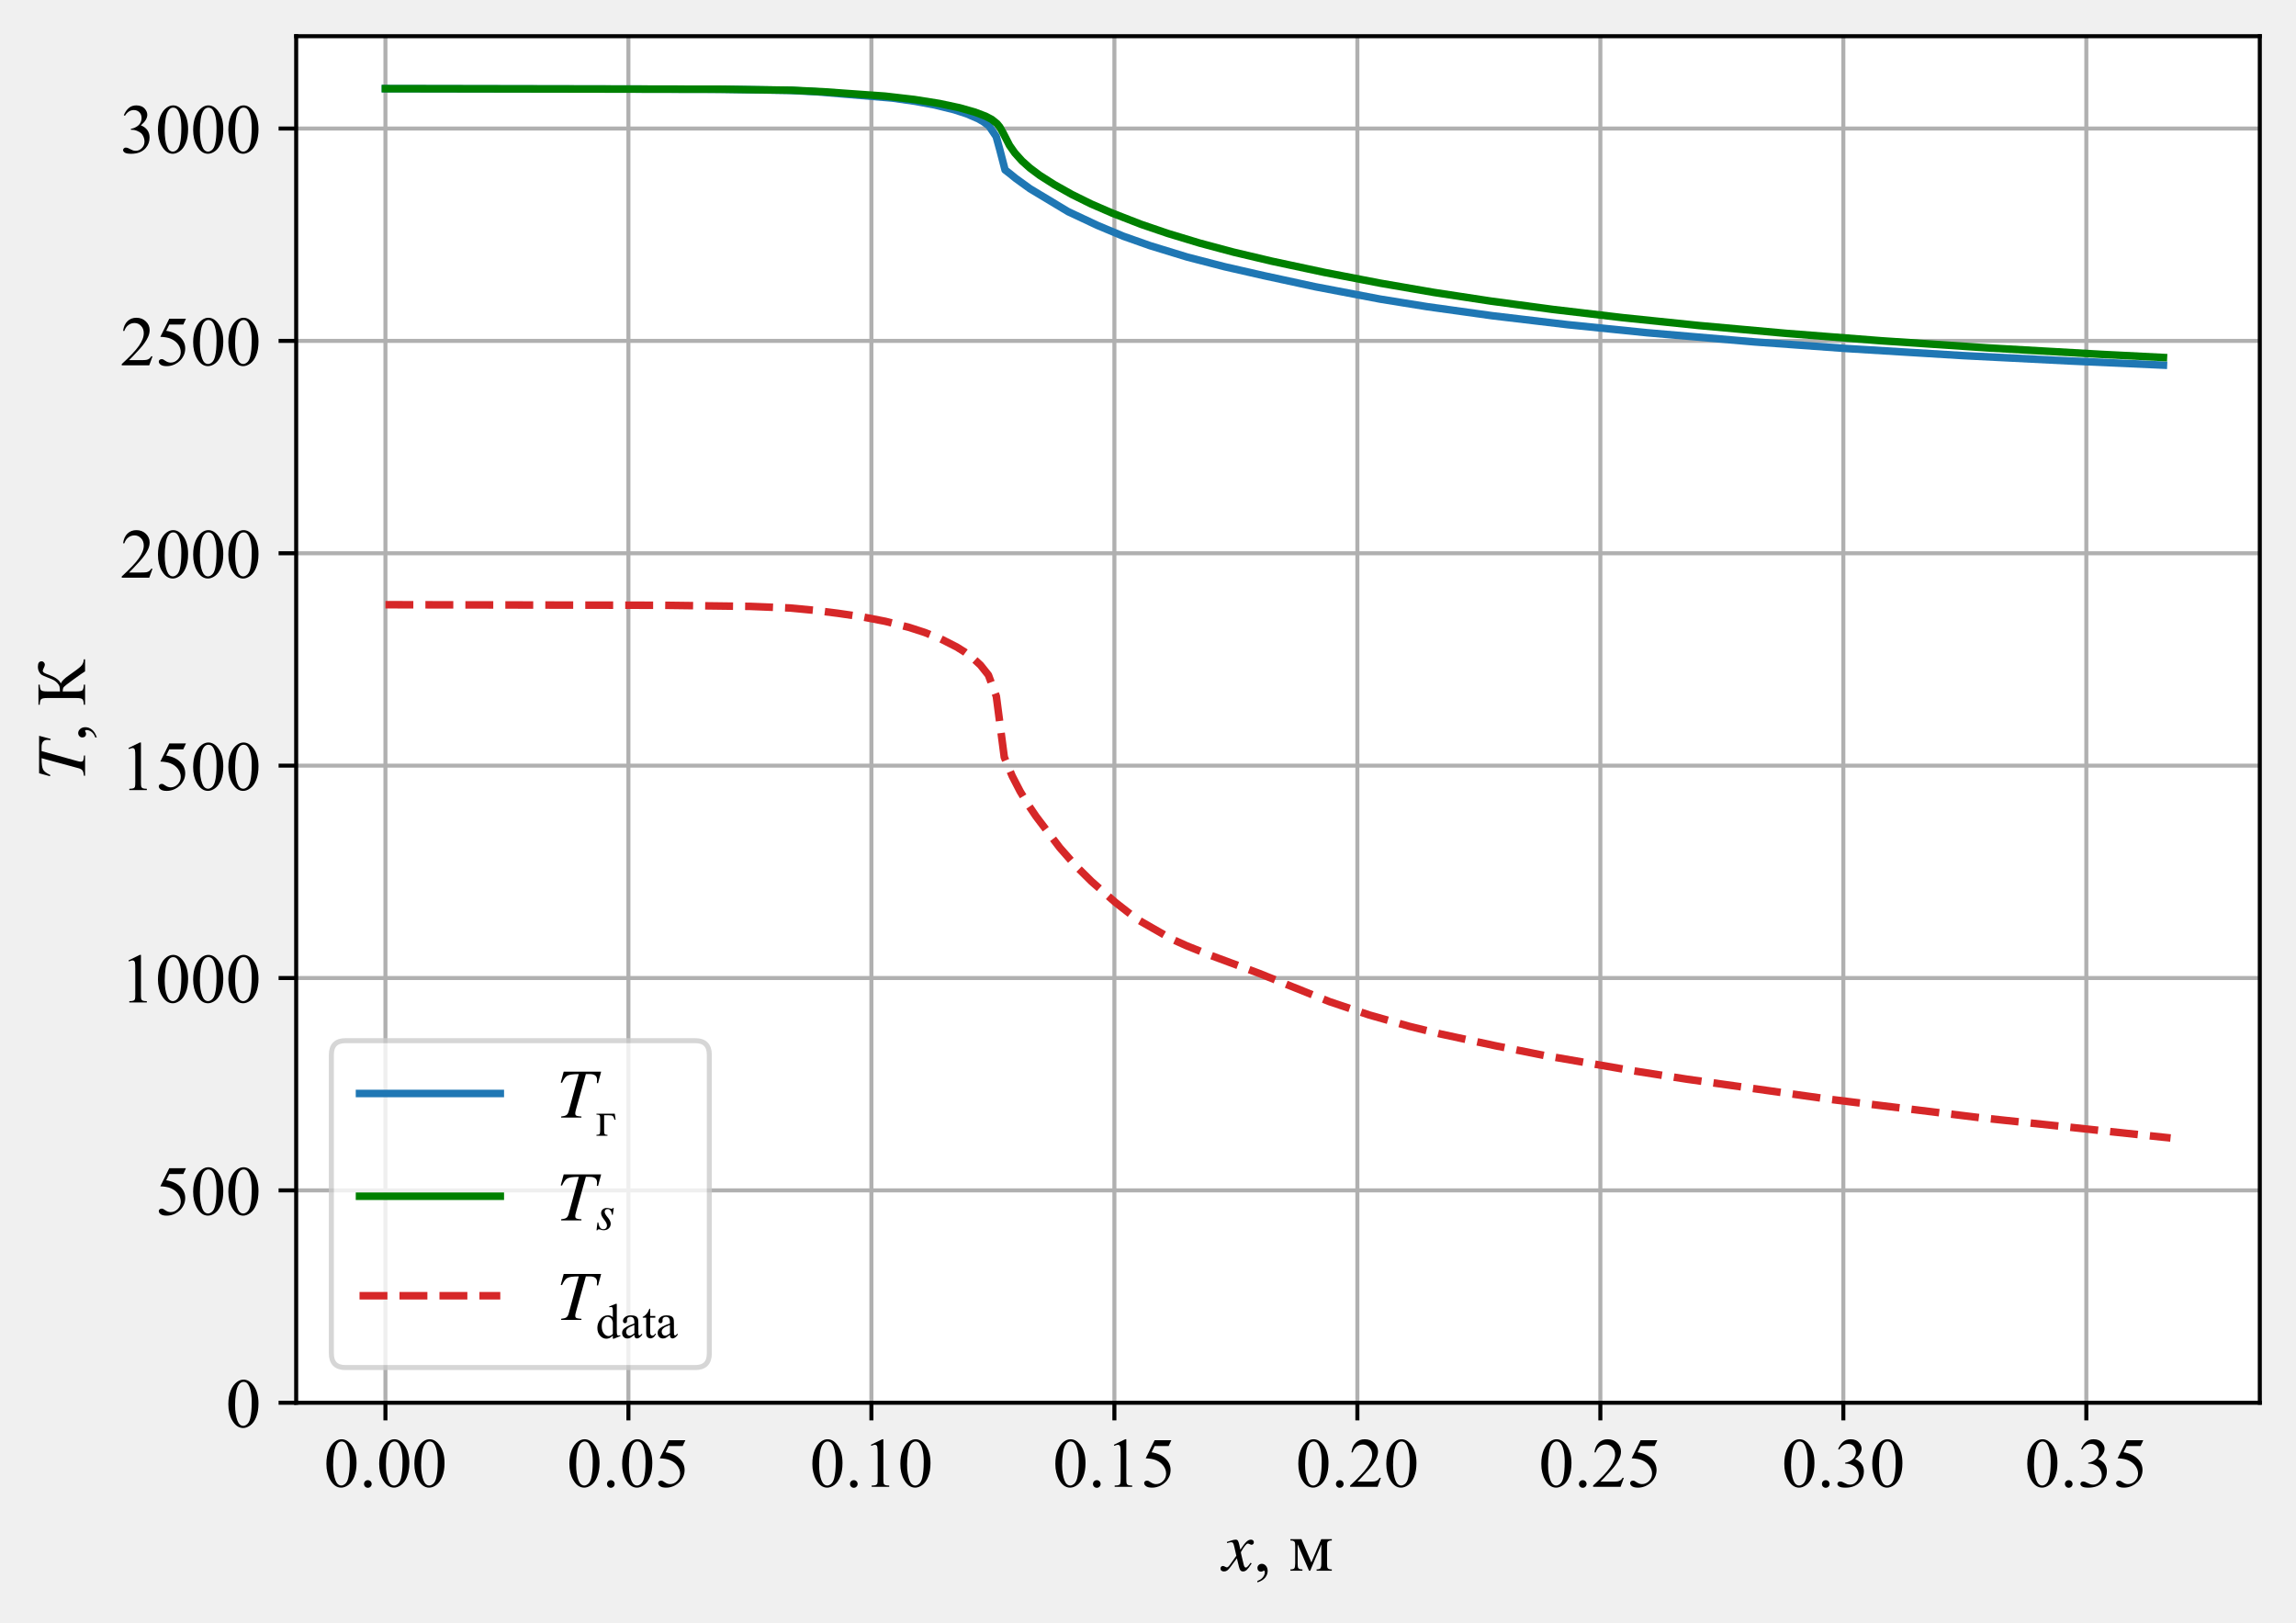
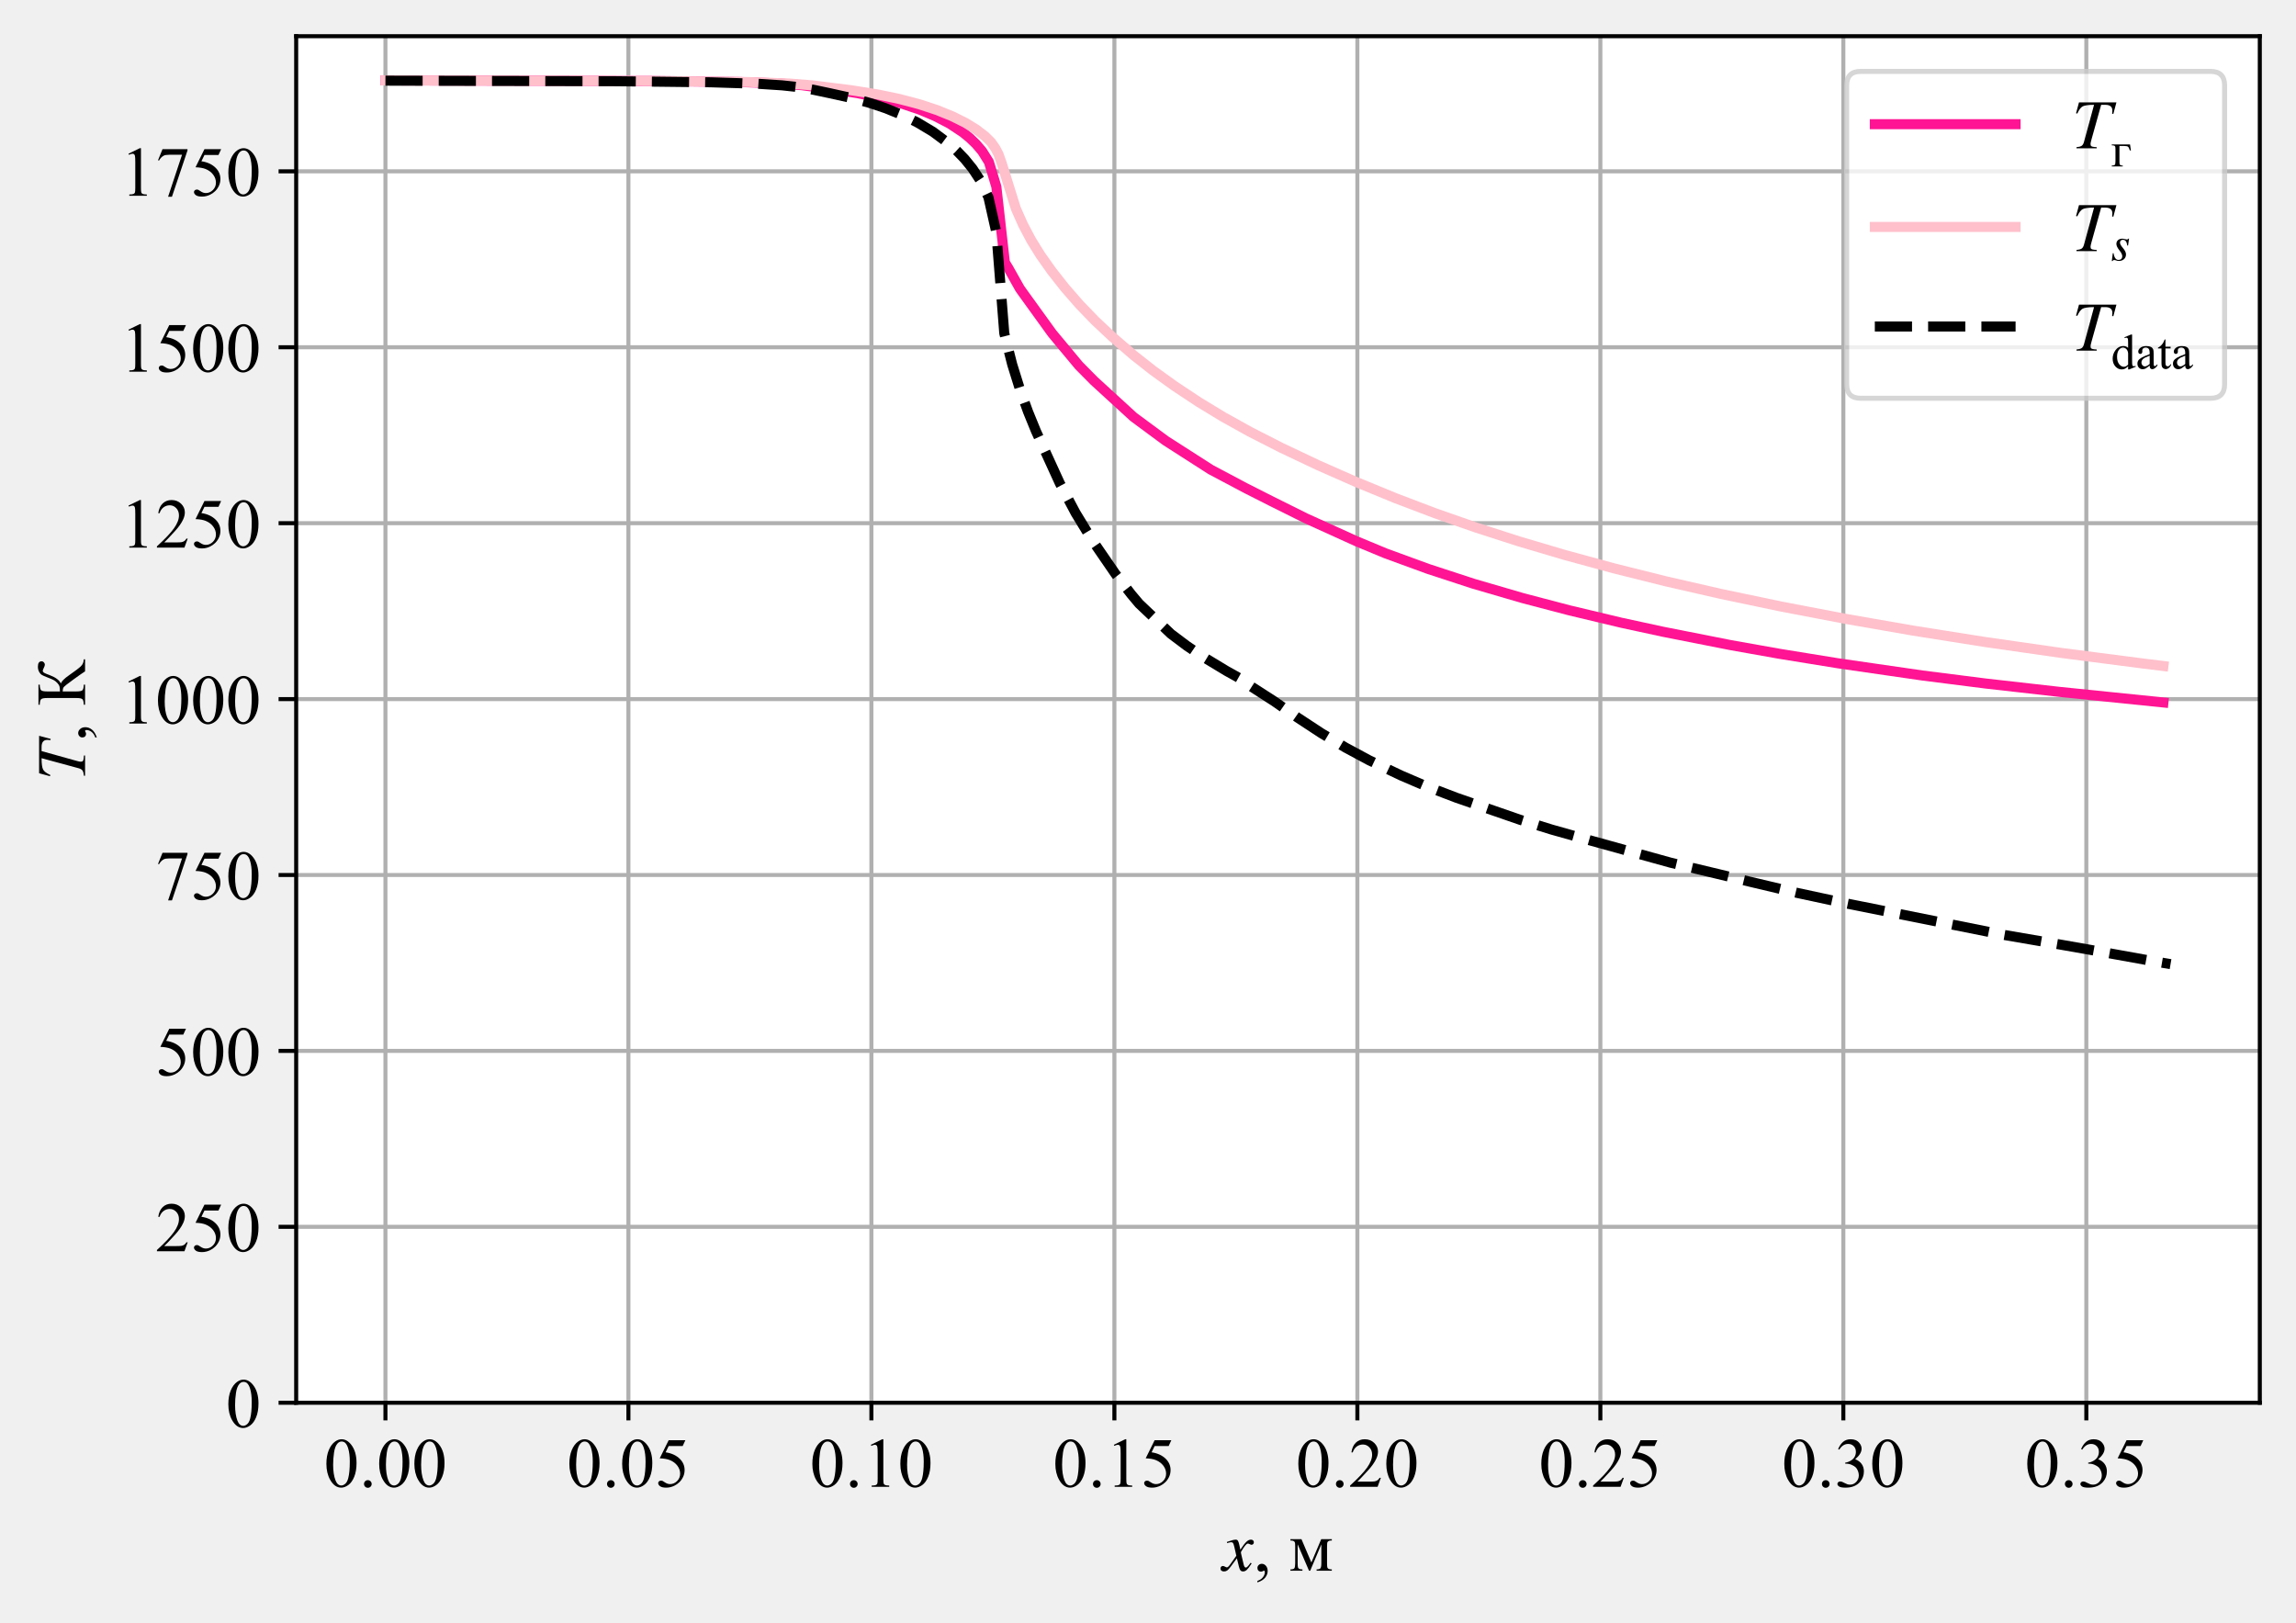
<svg xmlns="http://www.w3.org/2000/svg" xmlns:xlink="http://www.w3.org/1999/xlink" width="456.716pt" height="322.632pt" viewBox="0 0 456.716 322.632" version="1.1">
  <defs>
    <style type="text/css">*{stroke-linejoin: round; stroke-linecap: butt}</style>
  </defs>
  <g id="figure_1">
    <g id="patch_1">
      <path d="M 0 322.632  L 456.716 322.632  L 456.716 0  L 0 0  L 0 322.632  z " style="fill: none" />
    </g>
    <g id="axes_1">
      <g id="patch_2">
        <path d="M 58.916 279  L 449.516 279  L 449.516 7.2  L 58.916 7.2  z " style="fill: #ffffff" />
      </g>
      <g id="matplotlib.axis_1">
        <g id="xtick_1">
          <g id="line2d_1">
-             <path d="M 76.67 279  L 76.67 7.2  " clip-path="url(#pb05fc99e4e)" style="fill: none; stroke: #b0b0b0; stroke-width: 0.8; stroke-linecap: square" />
+             <path d="M 76.67 279  L 76.67 7.2  " clip-path="url(#p53bab9fed1)" style="fill: none; stroke: #b0b0b0; stroke-width: 0.8; stroke-linecap: square" />
          </g>
          <g id="line2d_2">
            <defs>
-               <path id="m5fcdcfd58a" d="M 0 0  L 0 3.5  " style="stroke: #000000; stroke-width: 0.8" />
-             </defs>
-             <g>
-               <use xlink:href="#m5fcdcfd58a" x="76.67" y="279" style="stroke: #000000; stroke-width: 0.8" />
+               <path id="m0c677f69bb" d="M 0 0  L 0 3.5  " style="stroke: #000000; stroke-width: 0.8" />
+             </defs>
+             <g>
+               <use xlink:href="#m0c677f69bb" x="76.67" y="279" style="stroke: #000000; stroke-width: 0.8" />
            </g>
          </g>
          <g id="text_1">
            <g transform="translate(64.42048 295.7212)scale(0.14 -0.14)">
              <defs>
                <path id="TimesNewRomanPSMT-30" d="M 231 2094  Q 231 2819 450 3342  Q 669 3866 1031 4122  Q 1313 4325 1613 4325  Q 2100 4325 2488 3828  Q 2972 3213 2972 2159  Q 2972 1422 2759 906  Q 2547 391 2217 158  Q 1888 -75 1581 -75  Q 975 -75 572 641  Q 231 1244 231 2094  z M 844 2016  Q 844 1141 1059 588  Q 1238 122 1591 122  Q 1759 122 1940 273  Q 2122 425 2216 781  Q 2359 1319 2359 2297  Q 2359 3022 2209 3506  Q 2097 3866 1919 4016  Q 1791 4119 1609 4119  Q 1397 4119 1231 3928  Q 1006 3669 925 3112  Q 844 2556 844 2016  z " transform="scale(0.015625)" />
                <path id="TimesNewRomanPSMT-2e" d="M 800 606  Q 947 606 1047 504  Q 1147 403 1147 259  Q 1147 116 1045 14  Q 944 -88 800 -88  Q 656 -88 554 14  Q 453 116 453 259  Q 453 406 554 506  Q 656 606 800 606  z " transform="scale(0.015625)" />
              </defs>
              <use xlink:href="#TimesNewRomanPSMT-30" />
              <use xlink:href="#TimesNewRomanPSMT-2e" x="50" />
              <use xlink:href="#TimesNewRomanPSMT-30" x="75" />
              <use xlink:href="#TimesNewRomanPSMT-30" x="125" />
            </g>
          </g>
        </g>
        <g id="xtick_2">
          <g id="line2d_3">
-             <path d="M 125.004 279  L 125.004 7.2  " clip-path="url(#pb05fc99e4e)" style="fill: none; stroke: #b0b0b0; stroke-width: 0.8; stroke-linecap: square" />
+             <path d="M 125.004 279  L 125.004 7.2  " clip-path="url(#p53bab9fed1)" style="fill: none; stroke: #b0b0b0; stroke-width: 0.8; stroke-linecap: square" />
          </g>
          <g id="line2d_4">
            <g>
-               <use xlink:href="#m5fcdcfd58a" x="125.004" y="279" style="stroke: #000000; stroke-width: 0.8" />
+               <use xlink:href="#m0c677f69bb" x="125.004" y="279" style="stroke: #000000; stroke-width: 0.8" />
            </g>
          </g>
          <g id="text_2">
            <g transform="translate(112.7545 295.7212)scale(0.14 -0.14)">
              <defs>
                <path id="TimesNewRomanPSMT-35" d="M 2778 4238  L 2534 3706  L 1259 3706  L 981 3138  Q 1809 3016 2294 2522  Q 2709 2097 2709 1522  Q 2709 1188 2573 903  Q 2438 619 2231 419  Q 2025 219 1772 97  Q 1413 -75 1034 -75  Q 653 -75 479 54  Q 306 184 306 341  Q 306 428 378 495  Q 450 563 559 563  Q 641 563 702 538  Q 763 513 909 409  Q 1144 247 1384 247  Q 1750 247 2026 523  Q 2303 800 2303 1197  Q 2303 1581 2056 1914  Q 1809 2247 1375 2428  Q 1034 2569 447 2591  L 1259 4238  L 2778 4238  z " transform="scale(0.015625)" />
              </defs>
              <use xlink:href="#TimesNewRomanPSMT-30" />
              <use xlink:href="#TimesNewRomanPSMT-2e" x="50" />
              <use xlink:href="#TimesNewRomanPSMT-30" x="75" />
              <use xlink:href="#TimesNewRomanPSMT-35" x="125" />
            </g>
          </g>
        </g>
        <g id="xtick_3">
          <g id="line2d_5">
-             <path d="M 173.338 279  L 173.338 7.2  " clip-path="url(#pb05fc99e4e)" style="fill: none; stroke: #b0b0b0; stroke-width: 0.8; stroke-linecap: square" />
+             <path d="M 173.338 279  L 173.338 7.2  " clip-path="url(#p53bab9fed1)" style="fill: none; stroke: #b0b0b0; stroke-width: 0.8; stroke-linecap: square" />
          </g>
          <g id="line2d_6">
            <g>
-               <use xlink:href="#m5fcdcfd58a" x="173.338" y="279" style="stroke: #000000; stroke-width: 0.8" />
+               <use xlink:href="#m0c677f69bb" x="173.338" y="279" style="stroke: #000000; stroke-width: 0.8" />
            </g>
          </g>
          <g id="text_3">
            <g transform="translate(161.0885 295.7212)scale(0.14 -0.14)">
              <defs>
                <path id="TimesNewRomanPSMT-31" d="M 750 3822  L 1781 4325  L 1884 4325  L 1884 747  Q 1884 391 1914 303  Q 1944 216 2037 169  Q 2131 122 2419 116  L 2419 0  L 825 0  L 825 116  Q 1125 122 1212 167  Q 1300 213 1334 289  Q 1369 366 1369 747  L 1369 3034  Q 1369 3497 1338 3628  Q 1316 3728 1258 3775  Q 1200 3822 1119 3822  Q 1003 3822 797 3725  L 750 3822  z " transform="scale(0.015625)" />
              </defs>
              <use xlink:href="#TimesNewRomanPSMT-30" />
              <use xlink:href="#TimesNewRomanPSMT-2e" x="50" />
              <use xlink:href="#TimesNewRomanPSMT-31" x="75" />
              <use xlink:href="#TimesNewRomanPSMT-30" x="125" />
            </g>
          </g>
        </g>
        <g id="xtick_4">
          <g id="line2d_7">
-             <path d="M 221.672 279  L 221.672 7.2  " clip-path="url(#pb05fc99e4e)" style="fill: none; stroke: #b0b0b0; stroke-width: 0.8; stroke-linecap: square" />
+             <path d="M 221.672 279  L 221.672 7.2  " clip-path="url(#p53bab9fed1)" style="fill: none; stroke: #b0b0b0; stroke-width: 0.8; stroke-linecap: square" />
          </g>
          <g id="line2d_8">
            <g>
-               <use xlink:href="#m5fcdcfd58a" x="221.672" y="279" style="stroke: #000000; stroke-width: 0.8" />
+               <use xlink:href="#m0c677f69bb" x="221.672" y="279" style="stroke: #000000; stroke-width: 0.8" />
            </g>
          </g>
          <g id="text_4">
            <g transform="translate(209.4225 295.7212)scale(0.14 -0.14)">
              <use xlink:href="#TimesNewRomanPSMT-30" />
              <use xlink:href="#TimesNewRomanPSMT-2e" x="50" />
              <use xlink:href="#TimesNewRomanPSMT-31" x="75" />
              <use xlink:href="#TimesNewRomanPSMT-35" x="125" />
            </g>
          </g>
        </g>
        <g id="xtick_5">
          <g id="line2d_9">
-             <path d="M 270.006 279  L 270.006 7.2  " clip-path="url(#pb05fc99e4e)" style="fill: none; stroke: #b0b0b0; stroke-width: 0.8; stroke-linecap: square" />
+             <path d="M 270.006 279  L 270.006 7.2  " clip-path="url(#p53bab9fed1)" style="fill: none; stroke: #b0b0b0; stroke-width: 0.8; stroke-linecap: square" />
          </g>
          <g id="line2d_10">
            <g>
-               <use xlink:href="#m5fcdcfd58a" x="270.006" y="279" style="stroke: #000000; stroke-width: 0.8" />
+               <use xlink:href="#m0c677f69bb" x="270.006" y="279" style="stroke: #000000; stroke-width: 0.8" />
            </g>
          </g>
          <g id="text_5">
            <g transform="translate(257.7565 295.7212)scale(0.14 -0.14)">
              <defs>
                <path id="TimesNewRomanPSMT-32" d="M 2934 816  L 2638 0  L 138 0  L 138 116  Q 1241 1122 1691 1759  Q 2141 2397 2141 2925  Q 2141 3328 1894 3587  Q 1647 3847 1303 3847  Q 991 3847 742 3664  Q 494 3481 375 3128  L 259 3128  Q 338 3706 661 4015  Q 984 4325 1469 4325  Q 1984 4325 2329 3994  Q 2675 3663 2675 3213  Q 2675 2891 2525 2569  Q 2294 2063 1775 1497  Q 997 647 803 472  L 1909 472  Q 2247 472 2383 497  Q 2519 522 2628 598  Q 2738 675 2819 816  L 2934 816  z " transform="scale(0.015625)" />
              </defs>
              <use xlink:href="#TimesNewRomanPSMT-30" />
              <use xlink:href="#TimesNewRomanPSMT-2e" x="50" />
              <use xlink:href="#TimesNewRomanPSMT-32" x="75" />
              <use xlink:href="#TimesNewRomanPSMT-30" x="125" />
            </g>
          </g>
        </g>
        <g id="xtick_6">
          <g id="line2d_11">
-             <path d="M 318.34 279  L 318.34 7.2  " clip-path="url(#pb05fc99e4e)" style="fill: none; stroke: #b0b0b0; stroke-width: 0.8; stroke-linecap: square" />
+             <path d="M 318.34 279  L 318.34 7.2  " clip-path="url(#p53bab9fed1)" style="fill: none; stroke: #b0b0b0; stroke-width: 0.8; stroke-linecap: square" />
          </g>
          <g id="line2d_12">
            <g>
-               <use xlink:href="#m5fcdcfd58a" x="318.34" y="279" style="stroke: #000000; stroke-width: 0.8" />
+               <use xlink:href="#m0c677f69bb" x="318.34" y="279" style="stroke: #000000; stroke-width: 0.8" />
            </g>
          </g>
          <g id="text_6">
            <g transform="translate(306.0905 295.7212)scale(0.14 -0.14)">
              <use xlink:href="#TimesNewRomanPSMT-30" />
              <use xlink:href="#TimesNewRomanPSMT-2e" x="50" />
              <use xlink:href="#TimesNewRomanPSMT-32" x="75" />
              <use xlink:href="#TimesNewRomanPSMT-35" x="125" />
            </g>
          </g>
        </g>
        <g id="xtick_7">
          <g id="line2d_13">
-             <path d="M 366.674 279  L 366.674 7.2  " clip-path="url(#pb05fc99e4e)" style="fill: none; stroke: #b0b0b0; stroke-width: 0.8; stroke-linecap: square" />
+             <path d="M 366.674 279  L 366.674 7.2  " clip-path="url(#p53bab9fed1)" style="fill: none; stroke: #b0b0b0; stroke-width: 0.8; stroke-linecap: square" />
          </g>
          <g id="line2d_14">
            <g>
-               <use xlink:href="#m5fcdcfd58a" x="366.674" y="279" style="stroke: #000000; stroke-width: 0.8" />
+               <use xlink:href="#m0c677f69bb" x="366.674" y="279" style="stroke: #000000; stroke-width: 0.8" />
            </g>
          </g>
          <g id="text_7">
            <g transform="translate(354.4245 295.7212)scale(0.14 -0.14)">
              <defs>
                <path id="TimesNewRomanPSMT-33" d="M 325 3431  Q 506 3859 782 4092  Q 1059 4325 1472 4325  Q 1981 4325 2253 3994  Q 2459 3747 2459 3466  Q 2459 3003 1878 2509  Q 2269 2356 2469 2072  Q 2669 1788 2669 1403  Q 2669 853 2319 450  Q 1863 -75 997 -75  Q 569 -75 414 31  Q 259 138 259 259  Q 259 350 332 419  Q 406 488 509 488  Q 588 488 669 463  Q 722 447 909 348  Q 1097 250 1169 231  Q 1284 197 1416 197  Q 1734 197 1970 444  Q 2206 691 2206 1028  Q 2206 1275 2097 1509  Q 2016 1684 1919 1775  Q 1784 1900 1550 2001  Q 1316 2103 1072 2103  L 972 2103  L 972 2197  Q 1219 2228 1467 2375  Q 1716 2522 1828 2728  Q 1941 2934 1941 3181  Q 1941 3503 1739 3701  Q 1538 3900 1238 3900  Q 753 3900 428 3381  L 325 3431  z " transform="scale(0.015625)" />
              </defs>
              <use xlink:href="#TimesNewRomanPSMT-30" />
              <use xlink:href="#TimesNewRomanPSMT-2e" x="50" />
              <use xlink:href="#TimesNewRomanPSMT-33" x="75" />
              <use xlink:href="#TimesNewRomanPSMT-30" x="125" />
            </g>
          </g>
        </g>
        <g id="xtick_8">
          <g id="line2d_15">
-             <path d="M 415.008 279  L 415.008 7.2  " clip-path="url(#pb05fc99e4e)" style="fill: none; stroke: #b0b0b0; stroke-width: 0.8; stroke-linecap: square" />
+             <path d="M 415.008 279  L 415.008 7.2  " clip-path="url(#p53bab9fed1)" style="fill: none; stroke: #b0b0b0; stroke-width: 0.8; stroke-linecap: square" />
          </g>
          <g id="line2d_16">
            <g>
-               <use xlink:href="#m5fcdcfd58a" x="415.008" y="279" style="stroke: #000000; stroke-width: 0.8" />
+               <use xlink:href="#m0c677f69bb" x="415.008" y="279" style="stroke: #000000; stroke-width: 0.8" />
            </g>
          </g>
          <g id="text_8">
            <g transform="translate(402.7585 295.7212)scale(0.14 -0.14)">
              <use xlink:href="#TimesNewRomanPSMT-30" />
              <use xlink:href="#TimesNewRomanPSMT-2e" x="50" />
              <use xlink:href="#TimesNewRomanPSMT-33" x="75" />
              <use xlink:href="#TimesNewRomanPSMT-35" x="125" />
            </g>
          </g>
        </g>
        <g id="text_9">
          <g transform="translate(243.1559 312.4372)scale(0.14 -0.14)">
            <defs>
              <path id="STIXGeneral-Italic-78" d="M 1555 2272  L 1632 1907  Q 1971 2426 2179 2624  Q 2387 2822 2598 2822  Q 2714 2822 2787 2755  Q 2861 2688 2861 2585  Q 2861 2483 2800 2419  Q 2739 2355 2643 2355  Q 2586 2355 2490 2409  Q 2394 2464 2310 2464  Q 2125 2464 1683 1690  Q 1683 1606 1734 1402  L 1939 544  Q 2003 282 2131 282  Q 2234 282 2432 538  Q 2451 563 2476 598  Q 2502 634 2521 662  Q 2541 691 2566 717  L 2662 659  Q 2387 230 2227 80  Q 2067 -70 1882 -70  Q 1728 -70 1645 26  Q 1562 122 1504 365  L 1318 1126  L 755 365  Q 557 96 432 13  Q 307 -70 147 -70  Q 0 -70 -86 0  Q -173 70 -173 198  Q -173 294 -112 361  Q -51 429 45 429  Q 122 429 250 358  Q 346 301 416 301  Q 525 301 742 614  L 1267 1357  L 1088 2150  Q 1024 2432 969 2509  Q 915 2586 794 2586  Q 717 2586 544 2541  L 429 2509  L 410 2611  L 480 2637  Q 992 2822 1229 2822  Q 1350 2822 1420 2707  Q 1491 2592 1555 2272  z " transform="scale(0.015625)" />
              <path id="TimesNewRomanPSMT-2c" d="M 344 -1066  L 344 -928  Q 666 -822 842 -598  Q 1019 -375 1019 -125  Q 1019 -66 991 -25  Q 969 3 947 3  Q 913 3 797 -59  Q 741 -88 678 -88  Q 525 -88 434 3  Q 344 94 344 253  Q 344 406 461 515  Q 578 625 747 625  Q 953 625 1114 445  Q 1275 266 1275 -31  Q 1275 -353 1051 -629  Q 828 -906 344 -1066  z " transform="scale(0.015625)" />
              <path id="TimesNewRomanPSMT-20" transform="scale(0.015625)" />
              <path id="TimesNewRomanPSMT-43c" d="M 2050 747  L 2944 2863  L 3909 2863  L 3909 2744  Q 3697 2744 3626 2701  Q 3556 2659 3515 2596  Q 3475 2534 3475 2191  L 3475 672  Q 3475 375 3504 289  Q 3534 203 3626 159  Q 3719 116 3909 116  L 3909 0  L 2525 0  L 2525 116  Q 2781 116 2868 211  Q 2956 306 2956 672  L 2956 2394  L 1944 0  L 1834 0  L 803 2394  L 803 672  Q 803 375 834 289  Q 866 203 956 159  Q 1047 116 1238 116  L 1238 0  L 144 0  L 144 116  Q 422 116 500 217  Q 578 319 578 672  L 578 2191  Q 578 2525 543 2586  Q 509 2647 437 2695  Q 366 2744 144 2744  L 144 2863  L 1150 2863  L 2050 747  z " transform="scale(0.015625)" />
            </defs>
            <use xlink:href="#STIXGeneral-Italic-78" transform="translate(0 0.265625)" />
            <use xlink:href="#TimesNewRomanPSMT-2c" transform="translate(44.39999 0.265625)" />
            <use xlink:href="#TimesNewRomanPSMT-20" transform="translate(69.39999 0.265625)" />
            <use xlink:href="#TimesNewRomanPSMT-43c" transform="translate(94.39999 0.265625)" />
          </g>
        </g>
      </g>
      <g id="matplotlib.axis_2">
        <g id="ytick_1">
          <g id="line2d_17">
-             <path d="M 58.916 279  L 449.516 279  " clip-path="url(#pb05fc99e4e)" style="fill: none; stroke: #b0b0b0; stroke-width: 0.8; stroke-linecap: square" />
+             <path d="M 58.916 279  L 449.516 279  " clip-path="url(#p53bab9fed1)" style="fill: none; stroke: #b0b0b0; stroke-width: 0.8; stroke-linecap: square" />
          </g>
          <g id="line2d_18">
            <defs>
-               <path id="m17d8d62624" d="M 0 0  L -3.5 0  " style="stroke: #000000; stroke-width: 0.8" />
-             </defs>
-             <g>
-               <use xlink:href="#m17d8d62624" x="58.916" y="279" style="stroke: #000000; stroke-width: 0.8" />
+               <path id="m911bca6977" d="M 0 0  L -3.5 0  " style="stroke: #000000; stroke-width: 0.8" />
+             </defs>
+             <g>
+               <use xlink:href="#m911bca6977" x="58.916" y="279" style="stroke: #000000; stroke-width: 0.8" />
            </g>
          </g>
          <g id="text_10">
            <g transform="translate(44.91594 283.8606)scale(0.14 -0.14)">
              <use xlink:href="#TimesNewRomanPSMT-30" />
            </g>
          </g>
        </g>
        <g id="ytick_2">
          <g id="line2d_19">
-             <path d="M 58.916 236.76  L 449.516 236.76  " clip-path="url(#pb05fc99e4e)" style="fill: none; stroke: #b0b0b0; stroke-width: 0.8; stroke-linecap: square" />
+             <path d="M 58.916 244.011  L 449.516 244.011  " clip-path="url(#p53bab9fed1)" style="fill: none; stroke: #b0b0b0; stroke-width: 0.8; stroke-linecap: square" />
          </g>
          <g id="line2d_20">
            <g>
-               <use xlink:href="#m17d8d62624" x="58.916" y="236.76" style="stroke: #000000; stroke-width: 0.8" />
+               <use xlink:href="#m911bca6977" x="58.916" y="244.011" style="stroke: #000000; stroke-width: 0.8" />
            </g>
          </g>
          <g id="text_11">
-             <g transform="translate(30.91594 241.6207)scale(0.14 -0.14)">
+             <g transform="translate(30.91594 248.8716)scale(0.14 -0.14)">
+               <use xlink:href="#TimesNewRomanPSMT-32" />
+               <use xlink:href="#TimesNewRomanPSMT-35" x="50" />
+               <use xlink:href="#TimesNewRomanPSMT-30" x="100" />
+             </g>
+           </g>
+         </g>
+         <g id="ytick_3">
+           <g id="line2d_21">
+             <path d="M 58.916 209.022  L 449.516 209.022  " clip-path="url(#p53bab9fed1)" style="fill: none; stroke: #b0b0b0; stroke-width: 0.8; stroke-linecap: square" />
+           </g>
+           <g id="line2d_22">
+             <g>
+               <use xlink:href="#m911bca6977" x="58.916" y="209.022" style="stroke: #000000; stroke-width: 0.8" />
+             </g>
+           </g>
+           <g id="text_12">
+             <g transform="translate(30.91594 213.8825)scale(0.14 -0.14)">
              <use xlink:href="#TimesNewRomanPSMT-35" />
              <use xlink:href="#TimesNewRomanPSMT-30" x="50" />
              <use xlink:href="#TimesNewRomanPSMT-30" x="100" />
            </g>
          </g>
        </g>
-         <g id="ytick_3">
-           <g id="line2d_21">
-             <path d="M 58.916 194.52  L 449.516 194.52  " clip-path="url(#pb05fc99e4e)" style="fill: none; stroke: #b0b0b0; stroke-width: 0.8; stroke-linecap: square" />
-           </g>
-           <g id="line2d_22">
-             <g>
-               <use xlink:href="#m17d8d62624" x="58.916" y="194.52" style="stroke: #000000; stroke-width: 0.8" />
-             </g>
-           </g>
-           <g id="text_12">
-             <g transform="translate(23.91594 199.3808)scale(0.14 -0.14)">
+         <g id="ytick_4">
+           <g id="line2d_23">
+             <path d="M 58.916 174.033  L 449.516 174.033  " clip-path="url(#p53bab9fed1)" style="fill: none; stroke: #b0b0b0; stroke-width: 0.8; stroke-linecap: square" />
+           </g>
+           <g id="line2d_24">
+             <g>
+               <use xlink:href="#m911bca6977" x="58.916" y="174.033" style="stroke: #000000; stroke-width: 0.8" />
+             </g>
+           </g>
+           <g id="text_13">
+             <g transform="translate(30.91594 178.8935)scale(0.14 -0.14)">
+               <defs>
+                 <path id="TimesNewRomanPSMT-37" d="M 644 4238  L 2916 4238  L 2916 4119  L 1503 -88  L 1153 -88  L 2419 3728  L 1253 3728  Q 900 3728 750 3644  Q 488 3500 328 3200  L 238 3234  L 644 4238  z " transform="scale(0.015625)" />
+               </defs>
+               <use xlink:href="#TimesNewRomanPSMT-37" />
+               <use xlink:href="#TimesNewRomanPSMT-35" x="50" />
+               <use xlink:href="#TimesNewRomanPSMT-30" x="100" />
+             </g>
+           </g>
+         </g>
+         <g id="ytick_5">
+           <g id="line2d_25">
+             <path d="M 58.916 139.044  L 449.516 139.044  " clip-path="url(#p53bab9fed1)" style="fill: none; stroke: #b0b0b0; stroke-width: 0.8; stroke-linecap: square" />
+           </g>
+           <g id="line2d_26">
+             <g>
+               <use xlink:href="#m911bca6977" x="58.916" y="139.044" style="stroke: #000000; stroke-width: 0.8" />
+             </g>
+           </g>
+           <g id="text_14">
+             <g transform="translate(23.91594 143.9044)scale(0.14 -0.14)">
              <use xlink:href="#TimesNewRomanPSMT-31" />
              <use xlink:href="#TimesNewRomanPSMT-30" x="50" />
              <use xlink:href="#TimesNewRomanPSMT-30" x="100" />
              <use xlink:href="#TimesNewRomanPSMT-30" x="150" />
            </g>
          </g>
        </g>
-         <g id="ytick_4">
-           <g id="line2d_23">
-             <path d="M 58.916 152.28  L 449.516 152.28  " clip-path="url(#pb05fc99e4e)" style="fill: none; stroke: #b0b0b0; stroke-width: 0.8; stroke-linecap: square" />
-           </g>
-           <g id="line2d_24">
-             <g>
-               <use xlink:href="#m17d8d62624" x="58.916" y="152.28" style="stroke: #000000; stroke-width: 0.8" />
-             </g>
-           </g>
-           <g id="text_13">
-             <g transform="translate(23.91594 157.1408)scale(0.14 -0.14)">
+         <g id="ytick_6">
+           <g id="line2d_27">
+             <path d="M 58.916 104.055  L 449.516 104.055  " clip-path="url(#p53bab9fed1)" style="fill: none; stroke: #b0b0b0; stroke-width: 0.8; stroke-linecap: square" />
+           </g>
+           <g id="line2d_28">
+             <g>
+               <use xlink:href="#m911bca6977" x="58.916" y="104.055" style="stroke: #000000; stroke-width: 0.8" />
+             </g>
+           </g>
+           <g id="text_15">
+             <g transform="translate(23.91594 108.9154)scale(0.14 -0.14)">
+               <use xlink:href="#TimesNewRomanPSMT-31" />
+               <use xlink:href="#TimesNewRomanPSMT-32" x="50" />
+               <use xlink:href="#TimesNewRomanPSMT-35" x="100" />
+               <use xlink:href="#TimesNewRomanPSMT-30" x="150" />
+             </g>
+           </g>
+         </g>
+         <g id="ytick_7">
+           <g id="line2d_29">
+             <path d="M 58.916 69.066  L 449.516 69.066  " clip-path="url(#p53bab9fed1)" style="fill: none; stroke: #b0b0b0; stroke-width: 0.8; stroke-linecap: square" />
+           </g>
+           <g id="line2d_30">
+             <g>
+               <use xlink:href="#m911bca6977" x="58.916" y="69.066" style="stroke: #000000; stroke-width: 0.8" />
+             </g>
+           </g>
+           <g id="text_16">
+             <g transform="translate(23.91594 73.92631)scale(0.14 -0.14)">
              <use xlink:href="#TimesNewRomanPSMT-31" />
              <use xlink:href="#TimesNewRomanPSMT-35" x="50" />
              <use xlink:href="#TimesNewRomanPSMT-30" x="100" />
              <use xlink:href="#TimesNewRomanPSMT-30" x="150" />
            </g>
          </g>
        </g>
-         <g id="ytick_5">
-           <g id="line2d_25">
-             <path d="M 58.916 110.04  L 449.516 110.04  " clip-path="url(#pb05fc99e4e)" style="fill: none; stroke: #b0b0b0; stroke-width: 0.8; stroke-linecap: square" />
-           </g>
-           <g id="line2d_26">
-             <g>
-               <use xlink:href="#m17d8d62624" x="58.916" y="110.04" style="stroke: #000000; stroke-width: 0.8" />
-             </g>
-           </g>
-           <g id="text_14">
-             <g transform="translate(23.91594 114.9009)scale(0.14 -0.14)">
-               <use xlink:href="#TimesNewRomanPSMT-32" />
-               <use xlink:href="#TimesNewRomanPSMT-30" x="50" />
-               <use xlink:href="#TimesNewRomanPSMT-30" x="100" />
+         <g id="ytick_8">
+           <g id="line2d_31">
+             <path d="M 58.916 34.077  L 449.516 34.077  " clip-path="url(#p53bab9fed1)" style="fill: none; stroke: #b0b0b0; stroke-width: 0.8; stroke-linecap: square" />
+           </g>
+           <g id="line2d_32">
+             <g>
+               <use xlink:href="#m911bca6977" x="58.916" y="34.077" style="stroke: #000000; stroke-width: 0.8" />
+             </g>
+           </g>
+           <g id="text_17">
+             <g transform="translate(23.91594 38.93726)scale(0.14 -0.14)">
+               <use xlink:href="#TimesNewRomanPSMT-31" />
+               <use xlink:href="#TimesNewRomanPSMT-37" x="50" />
+               <use xlink:href="#TimesNewRomanPSMT-35" x="100" />
              <use xlink:href="#TimesNewRomanPSMT-30" x="150" />
            </g>
          </g>
        </g>
-         <g id="ytick_6">
-           <g id="line2d_27">
-             <path d="M 58.916 67.8  L 449.516 67.8  " clip-path="url(#pb05fc99e4e)" style="fill: none; stroke: #b0b0b0; stroke-width: 0.8; stroke-linecap: square" />
-           </g>
-           <g id="line2d_28">
-             <g>
-               <use xlink:href="#m17d8d62624" x="58.916" y="67.8" style="stroke: #000000; stroke-width: 0.8" />
-             </g>
-           </g>
-           <g id="text_15">
-             <g transform="translate(23.91594 72.66095)scale(0.14 -0.14)">
-               <use xlink:href="#TimesNewRomanPSMT-32" />
-               <use xlink:href="#TimesNewRomanPSMT-35" x="50" />
-               <use xlink:href="#TimesNewRomanPSMT-30" x="100" />
-               <use xlink:href="#TimesNewRomanPSMT-30" x="150" />
-             </g>
-           </g>
-         </g>
-         <g id="ytick_7">
-           <g id="line2d_29">
-             <path d="M 58.916 25.56  L 449.516 25.56  " clip-path="url(#pb05fc99e4e)" style="fill: none; stroke: #b0b0b0; stroke-width: 0.8; stroke-linecap: square" />
-           </g>
-           <g id="line2d_30">
-             <g>
-               <use xlink:href="#m17d8d62624" x="58.916" y="25.56" style="stroke: #000000; stroke-width: 0.8" />
-             </g>
-           </g>
-           <g id="text_16">
-             <g transform="translate(23.91594 30.42102)scale(0.14 -0.14)">
-               <use xlink:href="#TimesNewRomanPSMT-33" />
-               <use xlink:href="#TimesNewRomanPSMT-30" x="50" />
-               <use xlink:href="#TimesNewRomanPSMT-30" x="100" />
-               <use xlink:href="#TimesNewRomanPSMT-30" x="150" />
-             </g>
-           </g>
-         </g>
-         <g id="text_17">
+         <g id="text_18">
          <g transform="translate(16.92125 155.21)rotate(-90)scale(0.14 -0.14)">
            <defs>
              <path id="STIXGeneral-Italic-54" d="M 4051 4179  L 3770 3130  L 3661 3142  Q 3680 3302 3680 3437  Q 3680 3955 3034 3955  L 2662 3955  L 1786 819  Q 1696 506 1696 397  Q 1696 250 1766 195  Q 1837 141 2035 122  L 2259 102  L 2259 0  L 416 0  L 416 102  Q 749 134 889 230  Q 1030 326 1101 582  L 2016 3955  Q 1254 3955 988 3817  Q 723 3680 493 3162  L 378 3187  L 646 4179  L 4051 4179  z " transform="scale(0.015625)" />
              <path id="TimesNewRomanPSMT-41a" d="M 4247 116  L 4247 0  L 3153 0  Q 2975 284 2403 1073  Q 1831 1863 1706 1948  Q 1581 2034 1328 2038  L 1328 772  Q 1328 353 1436 240  Q 1544 128 1941 116  L 1941 0  L 116 0  L 116 116  Q 506 128 617 239  Q 728 350 728 772  L 728 3466  Q 728 3884 618 3996  Q 509 4109 116 4122  L 116 4238  L 1941 4238  L 1941 4122  Q 1544 4109 1436 3996  Q 1328 3884 1328 3466  L 1328 2284  Q 1669 2288 1800 2330  Q 1931 2372 2095 2522  Q 2259 2672 2354 2845  Q 2450 3019 2600 3416  Q 2741 3788 2830 3933  Q 2919 4078 3116 4183  Q 3313 4288 3584 4288  Q 4066 4288 4066 3950  Q 4066 3831 3970 3743  Q 3875 3656 3753 3656  Q 3666 3656 3459 3756  Q 3278 3847 3206 3847  Q 3106 3847 3034 3742  Q 2963 3638 2806 3209  Q 2506 2409 2041 2194  Q 2325 2144 2828 1416  Q 3363 644 3613 384  Q 3863 125 4247 116  z " transform="scale(0.015625)" />
            </defs>
            <use xlink:href="#STIXGeneral-Italic-54" />
            <use xlink:href="#TimesNewRomanPSMT-2c" transform="translate(55.59999 0)" />
            <use xlink:href="#TimesNewRomanPSMT-20" transform="translate(80.59999 0)" />
            <use xlink:href="#TimesNewRomanPSMT-41a" transform="translate(105.6 0)" />
          </g>
        </g>
      </g>
-       <g id="line2d_31">
-         <path d="M 76.67 17.635  L 142.984 17.748  L 156.778 17.965  L 162.26 18.239  L 177.468 19.499  L 182.065 20.153  L 185.956 20.878  L 189.846 21.837  L 192.322 22.644  L 194.621 23.636  L 195.682 24.259  L 196.743 25.063  L 198.157 27.143  L 198.865 29.719  L 199.926 33.801  L 200.81 34.478  L 202.048 35.484  L 204.877 37.529  L 212.481 42.103  L 218.317 44.837  L 223.445 46.984  L 228.75 48.857  L 236.177 51.133  L 243.604 53.05  L 251.385 54.821  L 261.642 57.036  L 274.551 59.493  L 283.923 61.001  L 296.832 62.798  L 311.864 64.581  L 327.602 66.177  L 348.999 68.006  L 367.213 69.316  L 390.379 70.723  L 411.776 71.799  L 430.344 72.624  L 430.344 72.624  " clip-path="url(#pb05fc99e4e)" style="fill: none; stroke: #1f77b4; stroke-width: 1.5; stroke-linecap: square" />
-       </g>
-       <g id="line2d_32">
-         <path d="M 76.67 17.635  L 143.692 17.746  L 157.662 17.954  L 163.851 18.254  L 176.053 19.12  L 181.888 19.793  L 186.84 20.577  L 190.907 21.444  L 193.913 22.298  L 196.035 23.105  L 197.273 23.75  L 198.334 24.604  L 198.865 25.255  L 199.572 26.507  L 200.81 28.916  L 201.871 30.424  L 203.286 31.995  L 204.877 33.422  L 206.822 34.877  L 209.652 36.676  L 213.189 38.664  L 217.079 40.582  L 221.323 42.418  L 226.982 44.616  L 232.287 46.425  L 238.653 48.352  L 245.373 50.149  L 252.977 51.946  L 263.41 54.171  L 274.551 56.32  L 285.161 58.151  L 296.479 59.876  L 308.857 61.539  L 322.827 63.185  L 338.035 64.752  L 355.365 66.309  L 374.287 67.781  L 395.331 69.19  L 418.142 70.487  L 430.344 71.103  L 430.344 71.103  " clip-path="url(#pb05fc99e4e)" style="fill: none; stroke: #008000; stroke-width: 1.5; stroke-linecap: square" />
-       </g>
      <g id="line2d_33">
-         <path d="M 76.67 120.275  L 131.907 120.387  L 149.267 120.608  L 157.158 120.928  L 161.892 121.377  L 166.627 121.972  L 171.361 122.662  L 176.096 123.574  L 180.83 124.782  L 183.987 125.808  L 187.143 127.075  L 190.3 128.679  L 191.878 129.666  L 193.456 130.837  L 195.034 132.286  L 196.612 134.263  L 198.19 138.496  L 199.769 150.598  L 201.347 154.35  L 202.925 157.401  L 204.503 160.031  L 206.081 162.363  L 210.816 168.61  L 213.972 172.194  L 217.129 175.319  L 221.863 179.477  L 225.02 181.939  L 226.598 183.071  L 232.91 186.689  L 236.067 188.123  L 240.801 190.008  L 250.27 193.523  L 264.474 199.228  L 272.365 201.873  L 280.256 204.111  L 286.569 205.656  L 297.616 208.026  L 307.085 209.906  L 324.445 212.905  L 335.492 214.636  L 363.9 218.634  L 393.885 222.307  L 409.667 223.977  L 419.136 225.001  L 431.761 226.342  L 431.761 226.342  " clip-path="url(#pb05fc99e4e)" style="fill: none; stroke-dasharray: 5.55,2.4; stroke-dashoffset: 0; stroke: #d62728; stroke-width: 1.5" />
+         <path d="M 76.67 15.989  L 130.004 16.104  L 147.334 16.319  L 155.045 16.6  L 159.501 16.943  L 162.825 17.401  L 166.079 17.824  L 170.606 18.534  L 174.921 19.414  L 179.236 20.548  L 182.985 21.82  L 186.026 23.1  L 188.927 24.607  L 191.544 26.334  L 192.888 27.429  L 194.161 28.656  L 195.363 30.063  L 196.707 32.208  L 198.193 37.138  L 199.254 46.562  L 199.89 52.202  L 200.598 53.359  L 202.861 57.381  L 203.356 58.082  L 209.298 66.31  L 214.603 72.689  L 217.645 75.761  L 225.496 82.945  L 231.863 87.651  L 240.846 93.409  L 247.849 97.122  L 250.112 98.267  L 252.941 99.699  L 259.732 103.078  L 269.847 107.667  L 275.647 110.072  L 284.065 113.149  L 293.048 116.087  L 302.88 118.955  L 312.146 121.387  L 322.474 123.851  L 330.82 125.657  L 344.26 128.31  L 353.88 130.022  L 365.622 131.926  L 382.386 134.351  L 394.977 135.949  L 409.619 137.604  L 430.344 139.717  L 430.344 139.717  " clip-path="url(#p53bab9fed1)" style="fill: none; stroke: #ff1493; stroke-width: 2; stroke-linecap: square" />
+       </g>
+       <g id="line2d_34">
+         <path d="M 76.67 15.989  L 130.641 16.099  L 148.891 16.318  L 157.025 16.615  L 161.623 16.983  L 169.333 17.947  L 174.497 18.769  L 178.882 19.682  L 182.843 20.727  L 186.38 21.891  L 189.422 23.126  L 192.039 24.428  L 194.161 25.727  L 195.929 27.079  L 197.132 28.265  L 197.981 29.471  L 198.617 30.666  L 199.254 32.459  L 202.083 41.506  L 203.498 44.696  L 205.125 47.769  L 206.964 50.741  L 209.227 53.935  L 211.845 57.261  L 214.745 60.588  L 217.857 63.811  L 221.252 66.994  L 225.496 70.657  L 229.387 73.721  L 233.631 76.778  L 238.441 79.964  L 243.322 82.928  L 248.627 85.877  L 254.851 89.051  L 262.208 92.537  L 269.706 95.844  L 277.628 99.102  L 285.479 102.084  L 293.614 104.929  L 302.173 107.688  L 311.227 110.372  L 320.988 113.03  L 331.316 115.609  L 342.35 118.134  L 354.304 120.638  L 366.966 123.06  L 380.476 125.414  L 394.765 127.678  L 409.831 129.839  L 426.454 131.992  L 430.344 132.465  L 430.344 132.465  " clip-path="url(#p53bab9fed1)" style="fill: none; stroke: #ffc0cb; stroke-width: 2; stroke-linecap: square" />
+       </g>
+       <g id="line2d_35">
+         <path d="M 76.67 16.043  L 122.438 16.155  L 141.376 16.366  L 150.845 16.666  L 155.58 16.974  L 158.736 17.313  L 161.892 17.869  L 165.049 18.538  L 169.783 19.581  L 172.94 20.456  L 176.096 21.508  L 179.252 22.778  L 182.409 24.318  L 185.565 26.201  L 188.721 28.551  L 190.3 29.966  L 191.878 31.602  L 193.456 33.542  L 195.034 35.941  L 196.612 39.217  L 198.19 46.23  L 199.769 66.279  L 201.347 72.494  L 202.925 77.549  L 204.503 81.906  L 206.081 85.769  L 210.816 96.118  L 213.972 102.056  L 217.129 107.233  L 221.863 114.121  L 225.02 118.2  L 226.598 120.076  L 231.332 124.57  L 232.91 126.07  L 236.067 128.445  L 239.223 130.579  L 243.958 133.44  L 247.114 135.2  L 248.692 136.415  L 253.427 139.46  L 258.161 142.755  L 262.896 145.862  L 267.63 148.679  L 272.365 151.225  L 278.678 154.228  L 283.412 156.264  L 289.725 158.674  L 302.35 163.044  L 308.663 165.001  L 316.554 167.221  L 332.336 171.589  L 341.805 173.849  L 348.118 175.375  L 357.587 177.615  L 367.056 179.647  L 398.62 185.949  L 409.667 187.844  L 415.98 188.953  L 428.605 191.226  L 431.761 191.762  L 431.761 191.762  " clip-path="url(#p53bab9fed1)" style="fill: none; stroke-dasharray: 7.4,3.2; stroke-dashoffset: 0; stroke: #000000; stroke-width: 2" />
      </g>
      <g id="patch_3">
        <path d="M 58.916 279  L 58.916 7.2  " style="fill: none; stroke: #000000; stroke-width: 0.8; stroke-linejoin: miter; stroke-linecap: square" />
      </g>
      <g id="patch_4">
        <path d="M 449.516 279  L 449.516 7.2  " style="fill: none; stroke: #000000; stroke-width: 0.8; stroke-linejoin: miter; stroke-linecap: square" />
      </g>
      <g id="patch_5">
        <path d="M 58.916 279  L 449.516 279  " style="fill: none; stroke: #000000; stroke-width: 0.8; stroke-linejoin: miter; stroke-linecap: square" />
      </g>
      <g id="patch_6">
        <path d="M 58.916 7.2  L 449.516 7.2  " style="fill: none; stroke: #000000; stroke-width: 0.8; stroke-linejoin: miter; stroke-linecap: square" />
      </g>
      <g id="legend_1">
        <g id="patch_7">
-           <path d="M 68.716 272  L 138.296 272  Q 141.096 272 141.096 269.2  L 141.096 209.785  Q 141.096 206.985 138.296 206.985  L 68.716 206.985  Q 65.916 206.985 65.916 209.785  L 65.916 269.2  Q 65.916 272 68.716 272  z " style="fill: #ffffff; opacity: 0.8; stroke: #cccccc; stroke-linejoin: miter" />
-         </g>
-         <g id="line2d_34">
-           <path d="M 71.516 217.485  L 85.516 217.485  L 99.516 217.485  " style="fill: none; stroke: #1f77b4; stroke-width: 1.5; stroke-linecap: square" />
-         </g>
-         <g id="text_18">
-           <g transform="translate(110.7159 222.3853)scale(0.14 -0.14)">
+           <path d="M 370.136 79.215  L 439.716 79.215  Q 442.516 79.215 442.516 76.415  L 442.516 17  Q 442.516 14.2 439.716 14.2  L 370.136 14.2  Q 367.336 14.2 367.336 17  L 367.336 76.415  Q 367.336 79.215 370.136 79.215  z " style="fill: #ffffff; opacity: 0.8; stroke: #cccccc; stroke-linejoin: miter" />
+         </g>
+         <g id="line2d_36">
+           <path d="M 372.936 24.7  L 386.936 24.7  L 400.936 24.7  " style="fill: none; stroke: #ff1493; stroke-width: 2; stroke-linecap: square" />
+         </g>
+         <g id="text_19">
+           <g transform="translate(412.1359 29.6)scale(0.14 -0.14)">
            <defs>
              <path id="TimesNewRomanPSMT-433" d="M 2469 2863  L 2584 2081  L 2447 2081  Q 2328 2469 2208 2564  Q 2088 2659 1700 2659  L 1094 2659  L 1094 672  Q 1094 341 1128 277  Q 1163 213 1236 164  Q 1309 116 1528 116  L 1528 0  L 97 0  L 97 116  Q 403 122 490 211  Q 578 300 578 672  L 578 2191  Q 578 2494 543 2580  Q 509 2666 423 2703  Q 338 2741 97 2744  L 97 2863  L 2469 2863  z " transform="scale(0.015625)" />
            </defs>
            <use xlink:href="#STIXGeneral-Italic-54" transform="translate(0 0.703125)" />
            <use xlink:href="#TimesNewRomanPSMT-433" transform="translate(55.59999 -25.05937)scale(0.7)" />
          </g>
        </g>
-         <g id="line2d_35">
-           <path d="M 71.516 237.925  L 85.516 237.925  L 99.516 237.925  " style="fill: none; stroke: #008000; stroke-width: 1.5; stroke-linecap: square" />
-         </g>
-         <g id="text_19">
-           <g transform="translate(110.7159 242.8253)scale(0.14 -0.14)">
+         <g id="line2d_37">
+           <path d="M 372.936 45.14  L 386.936 45.14  L 400.936 45.14  " style="fill: none; stroke: #ffc0cb; stroke-width: 2; stroke-linecap: square" />
+         </g>
+         <g id="text_20">
+           <g transform="translate(412.1359 50.04)scale(0.14 -0.14)">
            <defs>
              <path id="STIXGeneral-Italic-73" d="M 2342 2829  L 2214 1933  L 2112 1933  Q 2022 2675 1542 2675  Q 1370 2675 1267 2579  Q 1165 2483 1165 2310  Q 1165 2067 1510 1658  Q 1946 1152 1946 787  Q 1946 397 1686 163  Q 1427 -70 1024 -70  Q 838 -70 672 -6  Q 538 51 390 51  Q 262 51 205 -83  L 102 -83  L 230 934  L 333 934  Q 461 64 973 64  Q 1203 64 1331 192  Q 1459 320 1459 557  Q 1459 845 1101 1293  Q 698 1798 698 2131  Q 698 2451 909 2636  Q 1120 2822 1472 2822  Q 1600 2822 1830 2758  Q 1971 2714 2061 2714  Q 2189 2714 2253 2829  L 2342 2829  z " transform="scale(0.015625)" />
            </defs>
            <use xlink:href="#STIXGeneral-Italic-54" transform="translate(0 0.703125)" />
            <use xlink:href="#STIXGeneral-Italic-73" transform="translate(55.59999 -12.525)scale(0.7)" />
          </g>
        </g>
-         <g id="line2d_36">
-           <path d="M 71.516 257.72  L 85.516 257.72  L 99.516 257.72  " style="fill: none; stroke-dasharray: 5.55,2.4; stroke-dashoffset: 0; stroke: #d62728; stroke-width: 1.5" />
-         </g>
-         <g id="text_20">
-           <g transform="translate(110.7159 262.62)scale(0.14 -0.14)">
+         <g id="line2d_38">
+           <path d="M 372.936 64.935  L 386.936 64.935  L 400.936 64.935  " style="fill: none; stroke-dasharray: 7.4,3.2; stroke-dashoffset: 0; stroke: #000000; stroke-width: 2" />
+         </g>
+         <g id="text_21">
+           <g transform="translate(412.1359 69.83469)scale(0.14 -0.14)">
            <defs>
              <path id="TimesNewRomanPSMT-64" d="M 2222 322  Q 2013 103 1813 7  Q 1613 -88 1381 -88  Q 913 -88 563 304  Q 213 697 213 1313  Q 213 1928 600 2439  Q 988 2950 1597 2950  Q 1975 2950 2222 2709  L 2222 3238  Q 2222 3728 2198 3840  Q 2175 3953 2125 3993  Q 2075 4034 2000 4034  Q 1919 4034 1784 3984  L 1744 4094  L 2597 4444  L 2738 4444  L 2738 1134  Q 2738 631 2761 520  Q 2784 409 2836 365  Q 2888 322 2956 322  Q 3041 322 3181 375  L 3216 266  L 2366 -88  L 2222 -88  L 2222 322  z M 2222 541  L 2222 2016  Q 2203 2228 2109 2403  Q 2016 2578 1861 2667  Q 1706 2756 1559 2756  Q 1284 2756 1069 2509  Q 784 2184 784 1559  Q 784 928 1059 592  Q 1334 256 1672 256  Q 1956 256 2222 541  z " transform="scale(0.015625)" />
              <path id="TimesNewRomanPSMT-61" d="M 1822 413  Q 1381 72 1269 19  Q 1100 -59 909 -59  Q 613 -59 420 144  Q 228 347 228 678  Q 228 888 322 1041  Q 450 1253 767 1440  Q 1084 1628 1822 1897  L 1822 2009  Q 1822 2438 1686 2597  Q 1550 2756 1291 2756  Q 1094 2756 978 2650  Q 859 2544 859 2406  L 866 2225  Q 866 2081 792 2003  Q 719 1925 600 1925  Q 484 1925 411 2006  Q 338 2088 338 2228  Q 338 2497 613 2722  Q 888 2947 1384 2947  Q 1766 2947 2009 2819  Q 2194 2722 2281 2516  Q 2338 2381 2338 1966  L 2338 994  Q 2338 584 2353 492  Q 2369 400 2405 369  Q 2441 338 2488 338  Q 2538 338 2575 359  Q 2641 400 2828 588  L 2828 413  Q 2478 -56 2159 -56  Q 2006 -56 1915 50  Q 1825 156 1822 413  z M 1822 616  L 1822 1706  Q 1350 1519 1213 1441  Q 966 1303 859 1153  Q 753 1003 753 825  Q 753 600 887 451  Q 1022 303 1197 303  Q 1434 303 1822 616  z " transform="scale(0.015625)" />
              <path id="TimesNewRomanPSMT-74" d="M 1031 3803  L 1031 2863  L 1700 2863  L 1700 2644  L 1031 2644  L 1031 788  Q 1031 509 1111 412  Q 1191 316 1316 316  Q 1419 316 1516 380  Q 1613 444 1666 569  L 1788 569  Q 1678 263 1478 108  Q 1278 -47 1066 -47  Q 922 -47 784 33  Q 647 113 581 261  Q 516 409 516 719  L 516 2644  L 63 2644  L 63 2747  Q 234 2816 414 2980  Q 594 3144 734 3369  Q 806 3488 934 3803  L 1031 3803  z " transform="scale(0.015625)" />
            </defs>
            <use xlink:href="#STIXGeneral-Italic-54" transform="translate(0 0.703125)" />
            <use xlink:href="#TimesNewRomanPSMT-64" transform="translate(55.59999 -25.05937)scale(0.7)" />
            <use xlink:href="#TimesNewRomanPSMT-61" transform="translate(90.59999 -25.05937)scale(0.7)" />
            <use xlink:href="#TimesNewRomanPSMT-74" transform="translate(121.6693 -25.05937)scale(0.7)" />
            <use xlink:href="#TimesNewRomanPSMT-61" transform="translate(141.1176 -25.05937)scale(0.7)" />
          </g>
        </g>
      </g>
    </g>
  </g>
  <defs>
-     <clipPath id="pb05fc99e4e">
+     <clipPath id="p53bab9fed1">
      <rect x="58.916" y="7.2" width="390.6" height="271.8" />
    </clipPath>
  </defs>
</svg>
